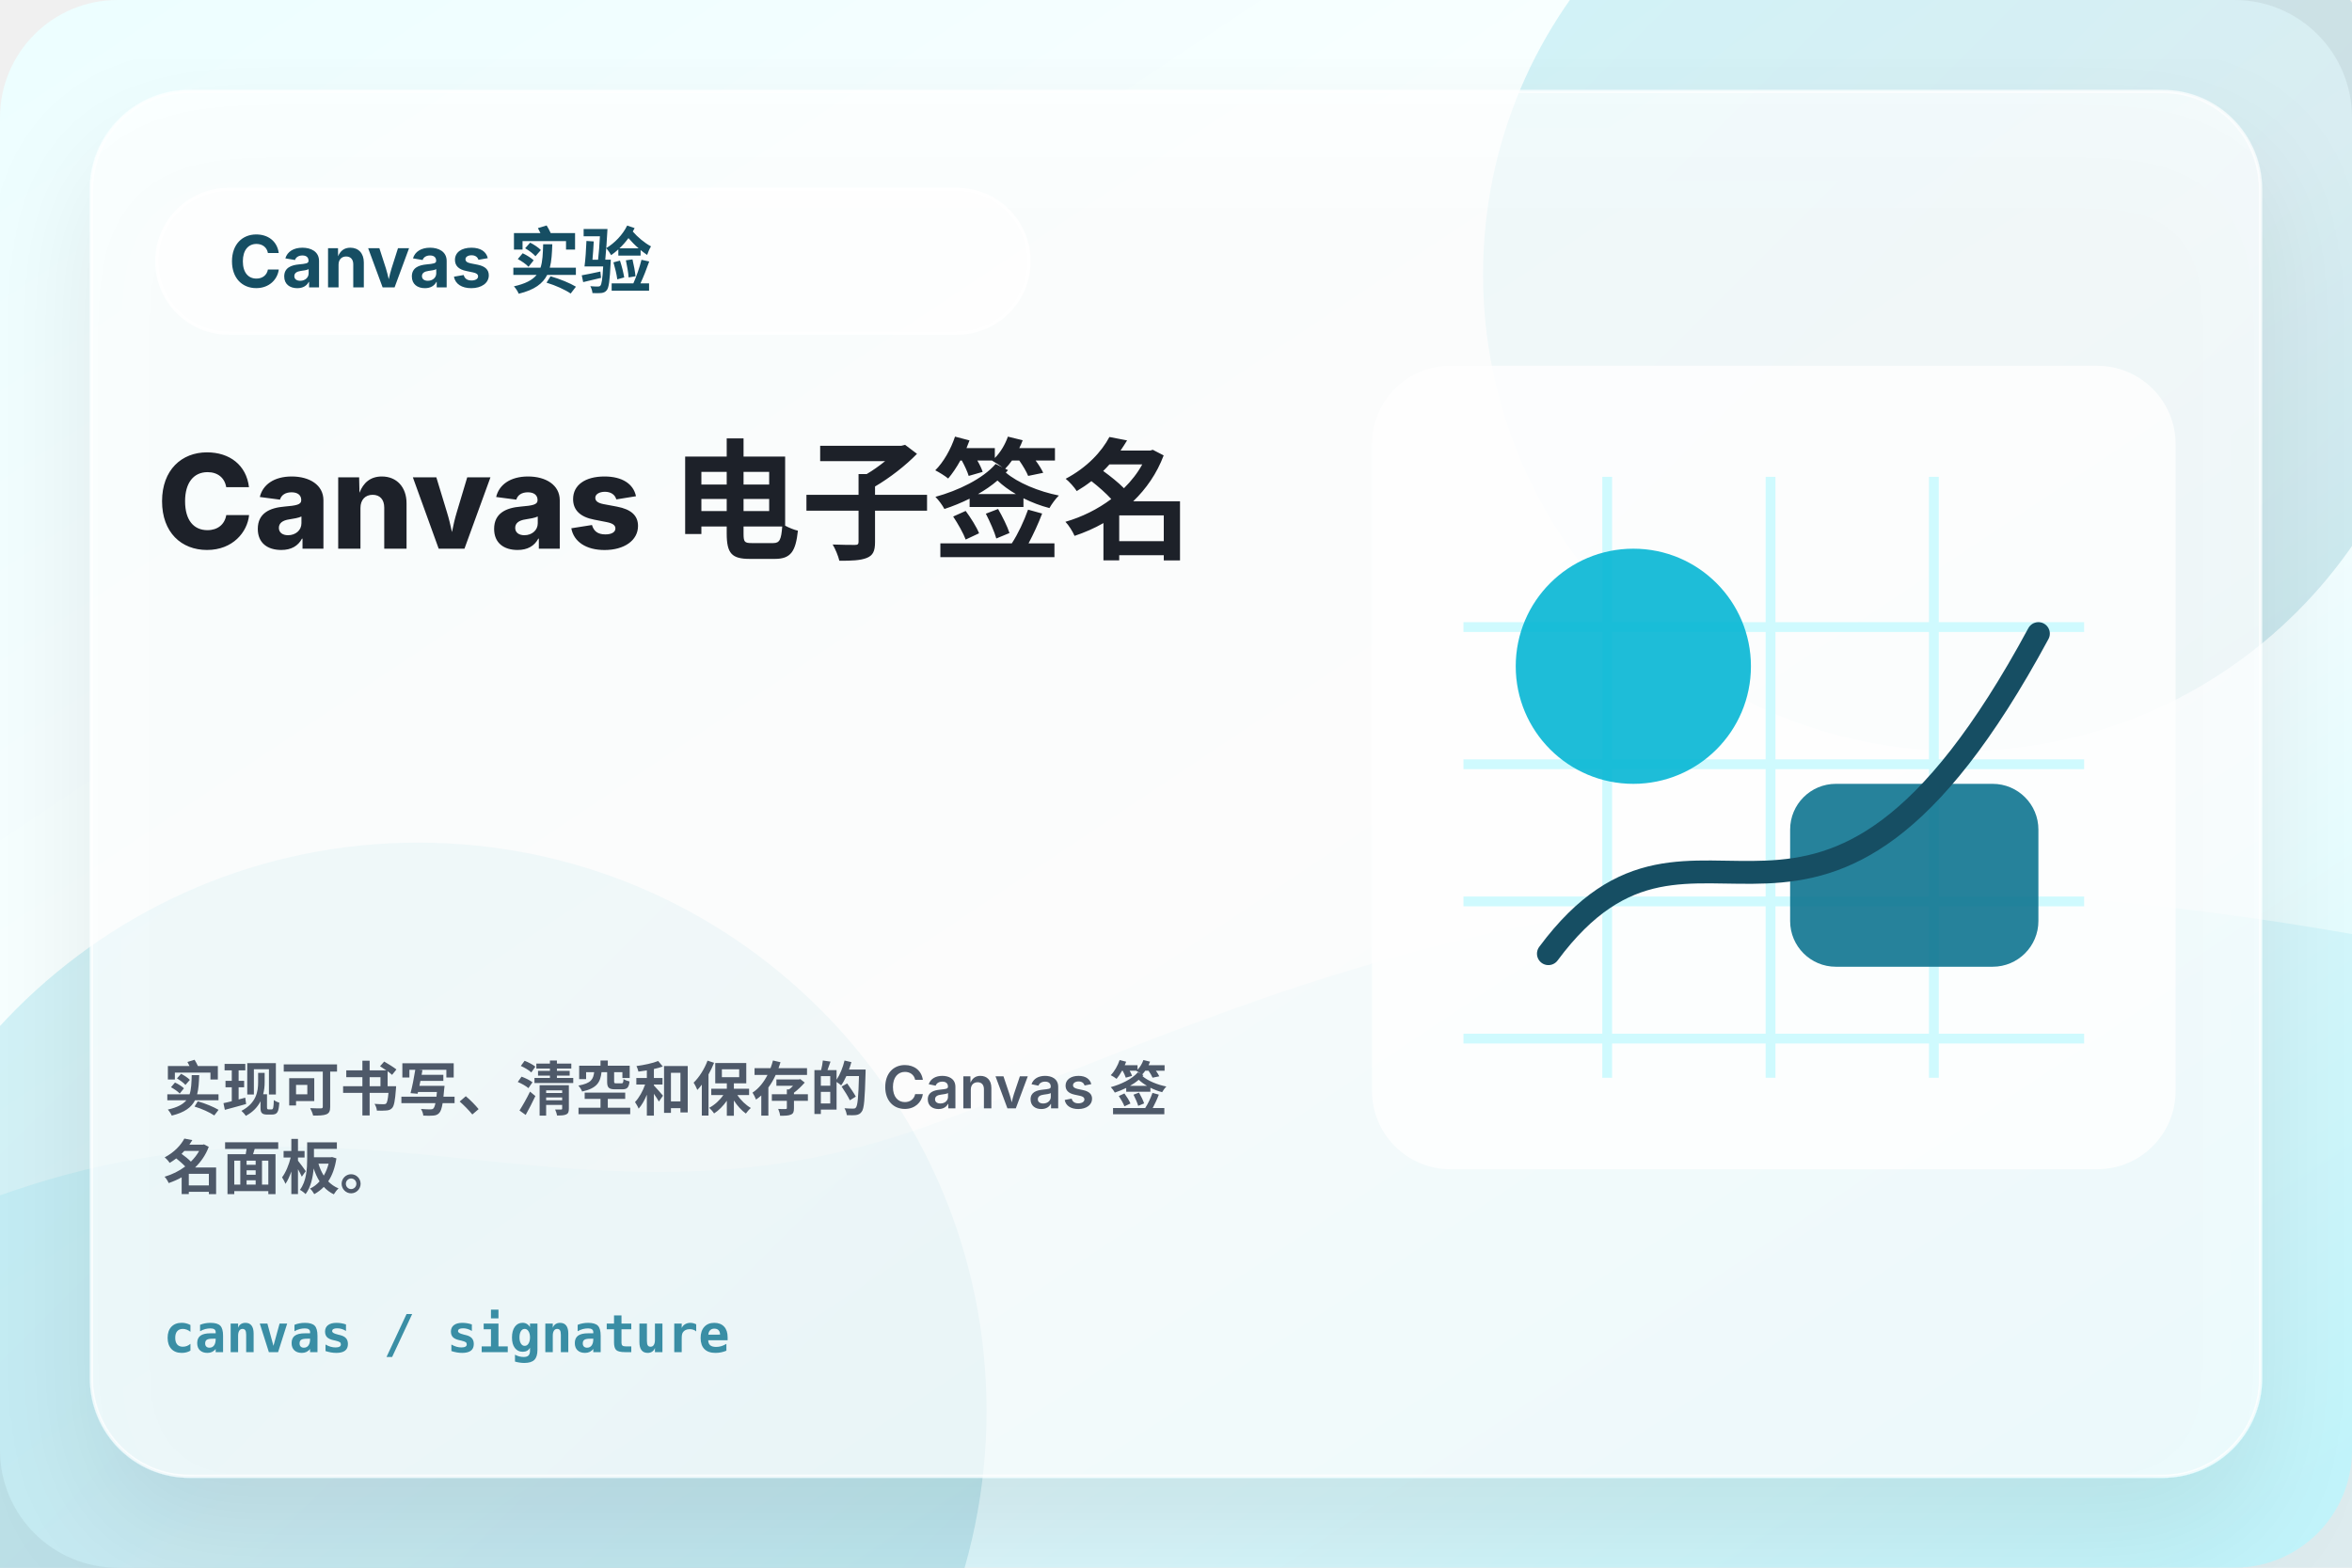
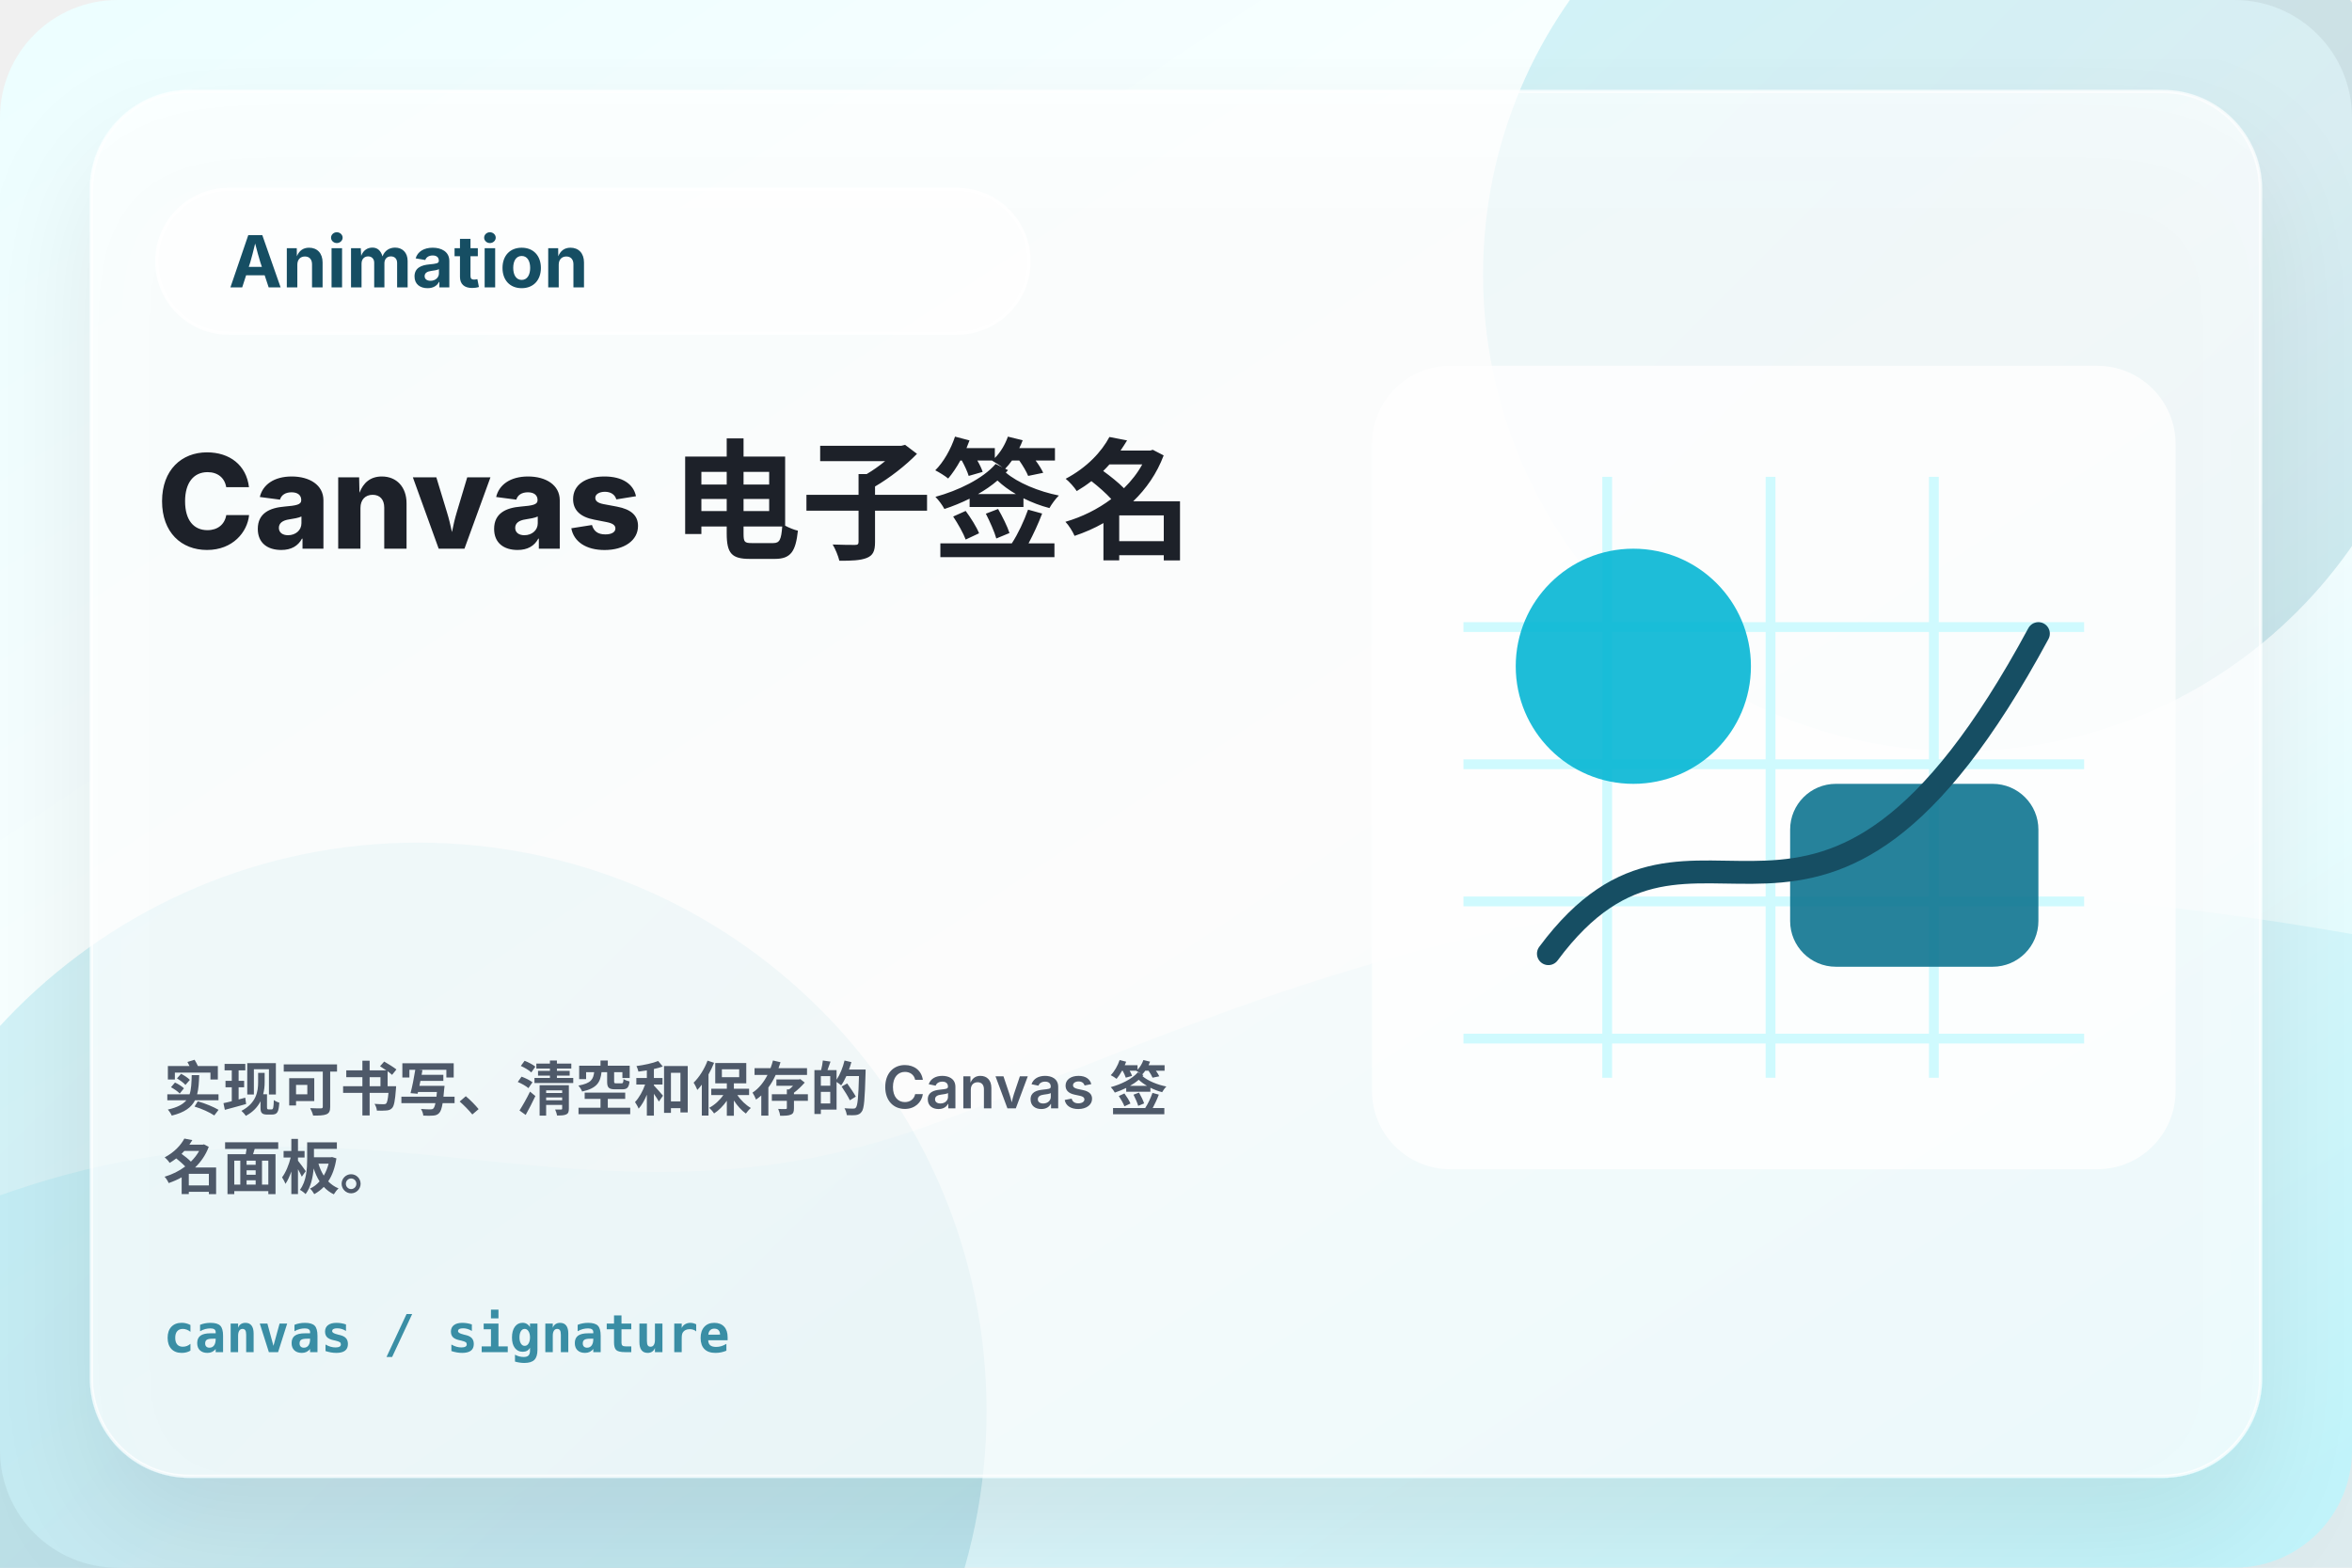
<svg xmlns="http://www.w3.org/2000/svg" viewBox="0 0 720 480" role="img" aria-labelledby="title desc">
  <defs>
    <linearGradient id="bg" x1="0" y1="0" x2="1" y2="1">
      <stop offset="0%" stop-color="#ecfeff" />
      <stop offset="54%" stop-color="#ffffff" />
      <stop offset="100%" stop-color="#cffafe" />
    </linearGradient>
    <linearGradient id="accent" x1="0" y1="0" x2="1" y2="1">
      <stop offset="0%" stop-color="#06b6d4" />
      <stop offset="100%" stop-color="#0e7490" />
    </linearGradient>
    <filter id="shadow" x="-20%" y="-20%" width="140%" height="150%">
      <feDropShadow dx="0" dy="18" stdDeviation="18" flood-color="#1d2129" flood-opacity="0.12" />
    </filter>
    <style>
      .bg {
        fill: url(#bg);
      }
      .orb {
        fill: url(#accent);
        opacity: 0.16;
      }
      .panel {
        fill: rgba(255, 255, 255, 0.68);
        stroke: rgba(255, 255, 255, 0.72);
        filter: url(#shadow);
      }
      .tag {
        fill: #164e63;
        font:
          700 22px Inter,
          'Microsoft YaHei',
          sans-serif;
        letter-spacing: 0;
      }
      .tag-bg {
        fill: rgba(255, 255, 255, 0.72);
        stroke: rgba(255, 255, 255, 0.9);
      }
      .title-line {
        fill: #1d2129;
        font:
          800 40px Inter,
          'Microsoft YaHei',
          sans-serif;
        letter-spacing: 0;
      }
      .desc-line {
        fill: #4e5969;
        font:
          600 18px Inter,
          'Microsoft YaHei',
          sans-serif;
        letter-spacing: 0;
      }
      .slug {
        fill: #0e7490;
        font:
          700 16px 'Cascadia Mono',
          Consolas,
          monospace;
        opacity: 0.8;
      }
    </style>
  </defs>
  <rect class="bg" width="720" height="480" rx="36" />
  <circle class="orb" cx="600" cy="84" r="146" />
  <circle class="orb" cx="128" cy="432" r="174" />
  <path d="M0 366 C112 326 178 384 286 344 C390 306 492 246 720 286 L720 480 L0 480 Z" fill="#06b6d4" opacity="0.08" />
  <rect class="panel" x="28" y="28" width="664" height="424" rx="30" />
  <rect class="tag-bg" x="48" y="58" width="267" height="44" rx="22" />
-   <text class="tag" x="70" y="88">Canvas 实验</text>
+   <text class="tag" x="70" y="88">Animation</text>
  <g transform="translate(420 112)">
    <rect x="0" y="0" width="246" height="246" rx="24" fill="#ffffff" opacity="0.78" />
    <path d="M28 206 H218 M28 164 H218 M28 122 H218 M28 80 H218 M72 34 V218 M122 34 V218 M172 34 V218" stroke="#cffafe" stroke-width="3" />
    <circle cx="80" cy="92" r="36" fill="#06b6d4" opacity="0.9" />
    <rect x="128" y="128" width="76" height="56" rx="14" fill="#0e7490" opacity="0.9" />
    <path d="M54 180 C100 118 136 208 204 82" fill="none" stroke="#164e63" stroke-width="7" stroke-linecap="round" />
  </g>
  <text class="title-line" x="48" y="168">Canvas 电子签名</text>
  <text class="desc-line" x="50" y="340">实现可书写、清空和保存的 Canvas 签</text>
  <text class="desc-line" x="50" y="364">名面板。</text>
  <text class="slug" x="50" y="414">canvas / signature</text>
</svg>
